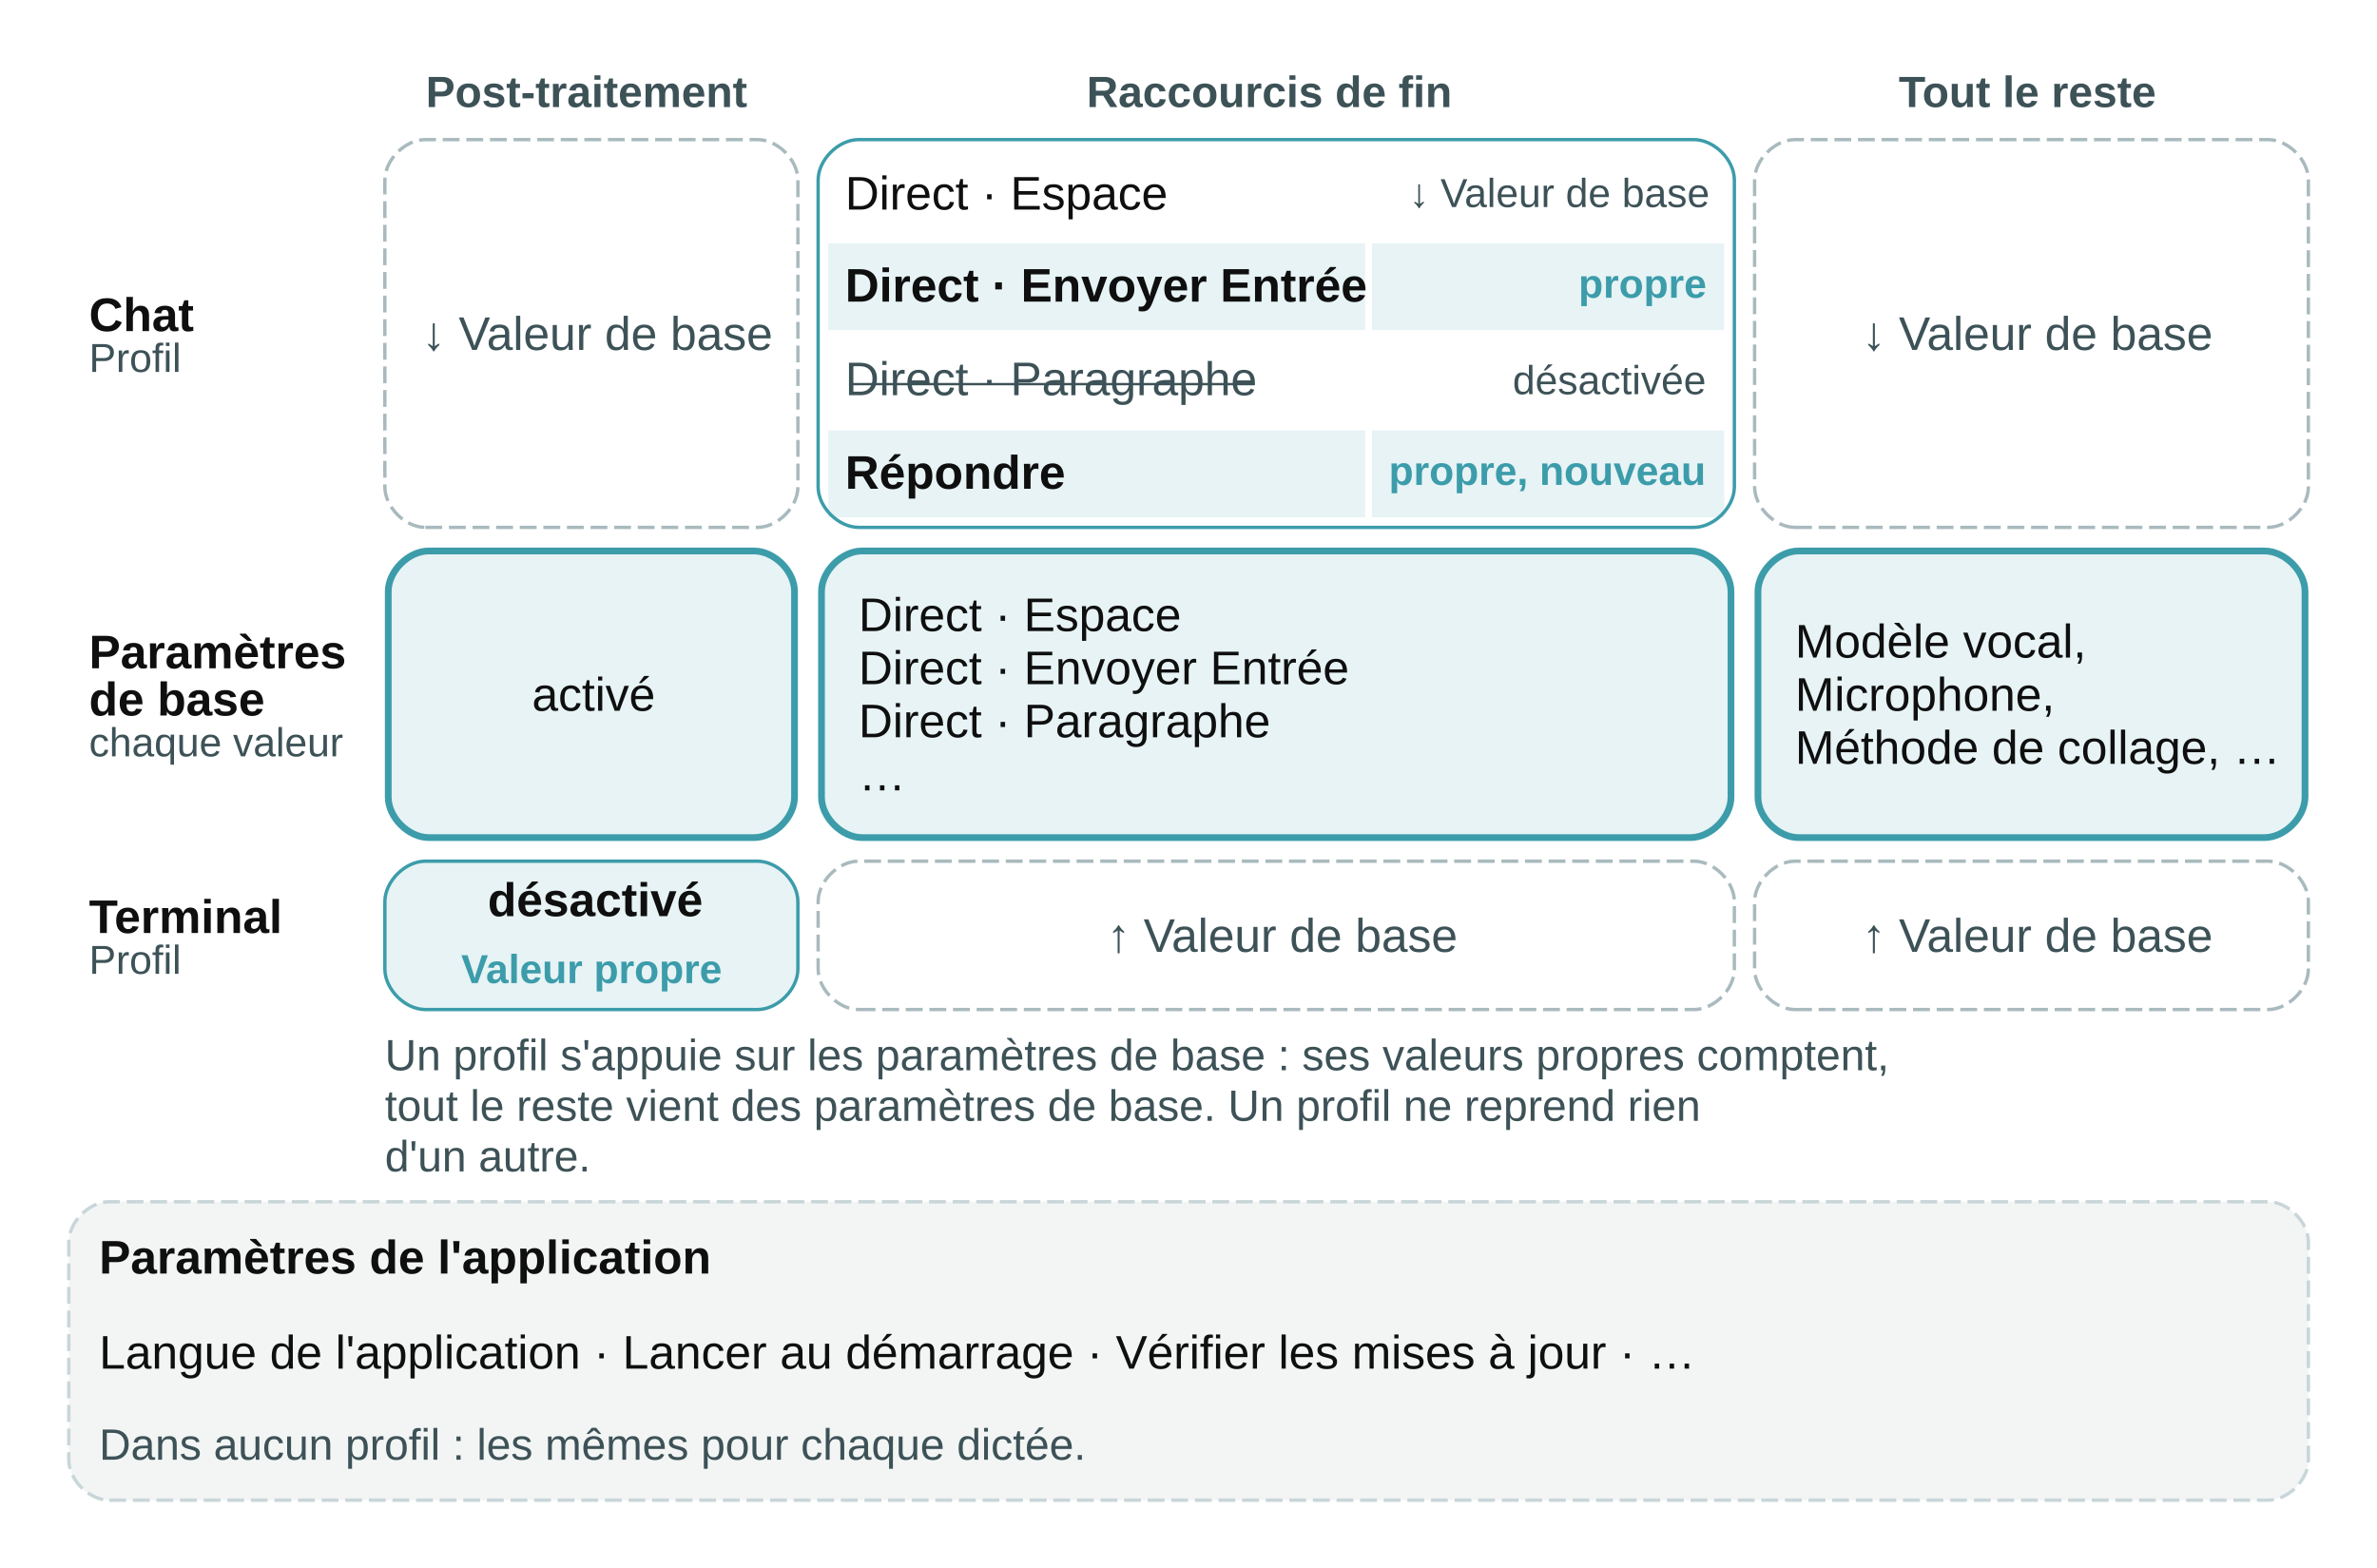
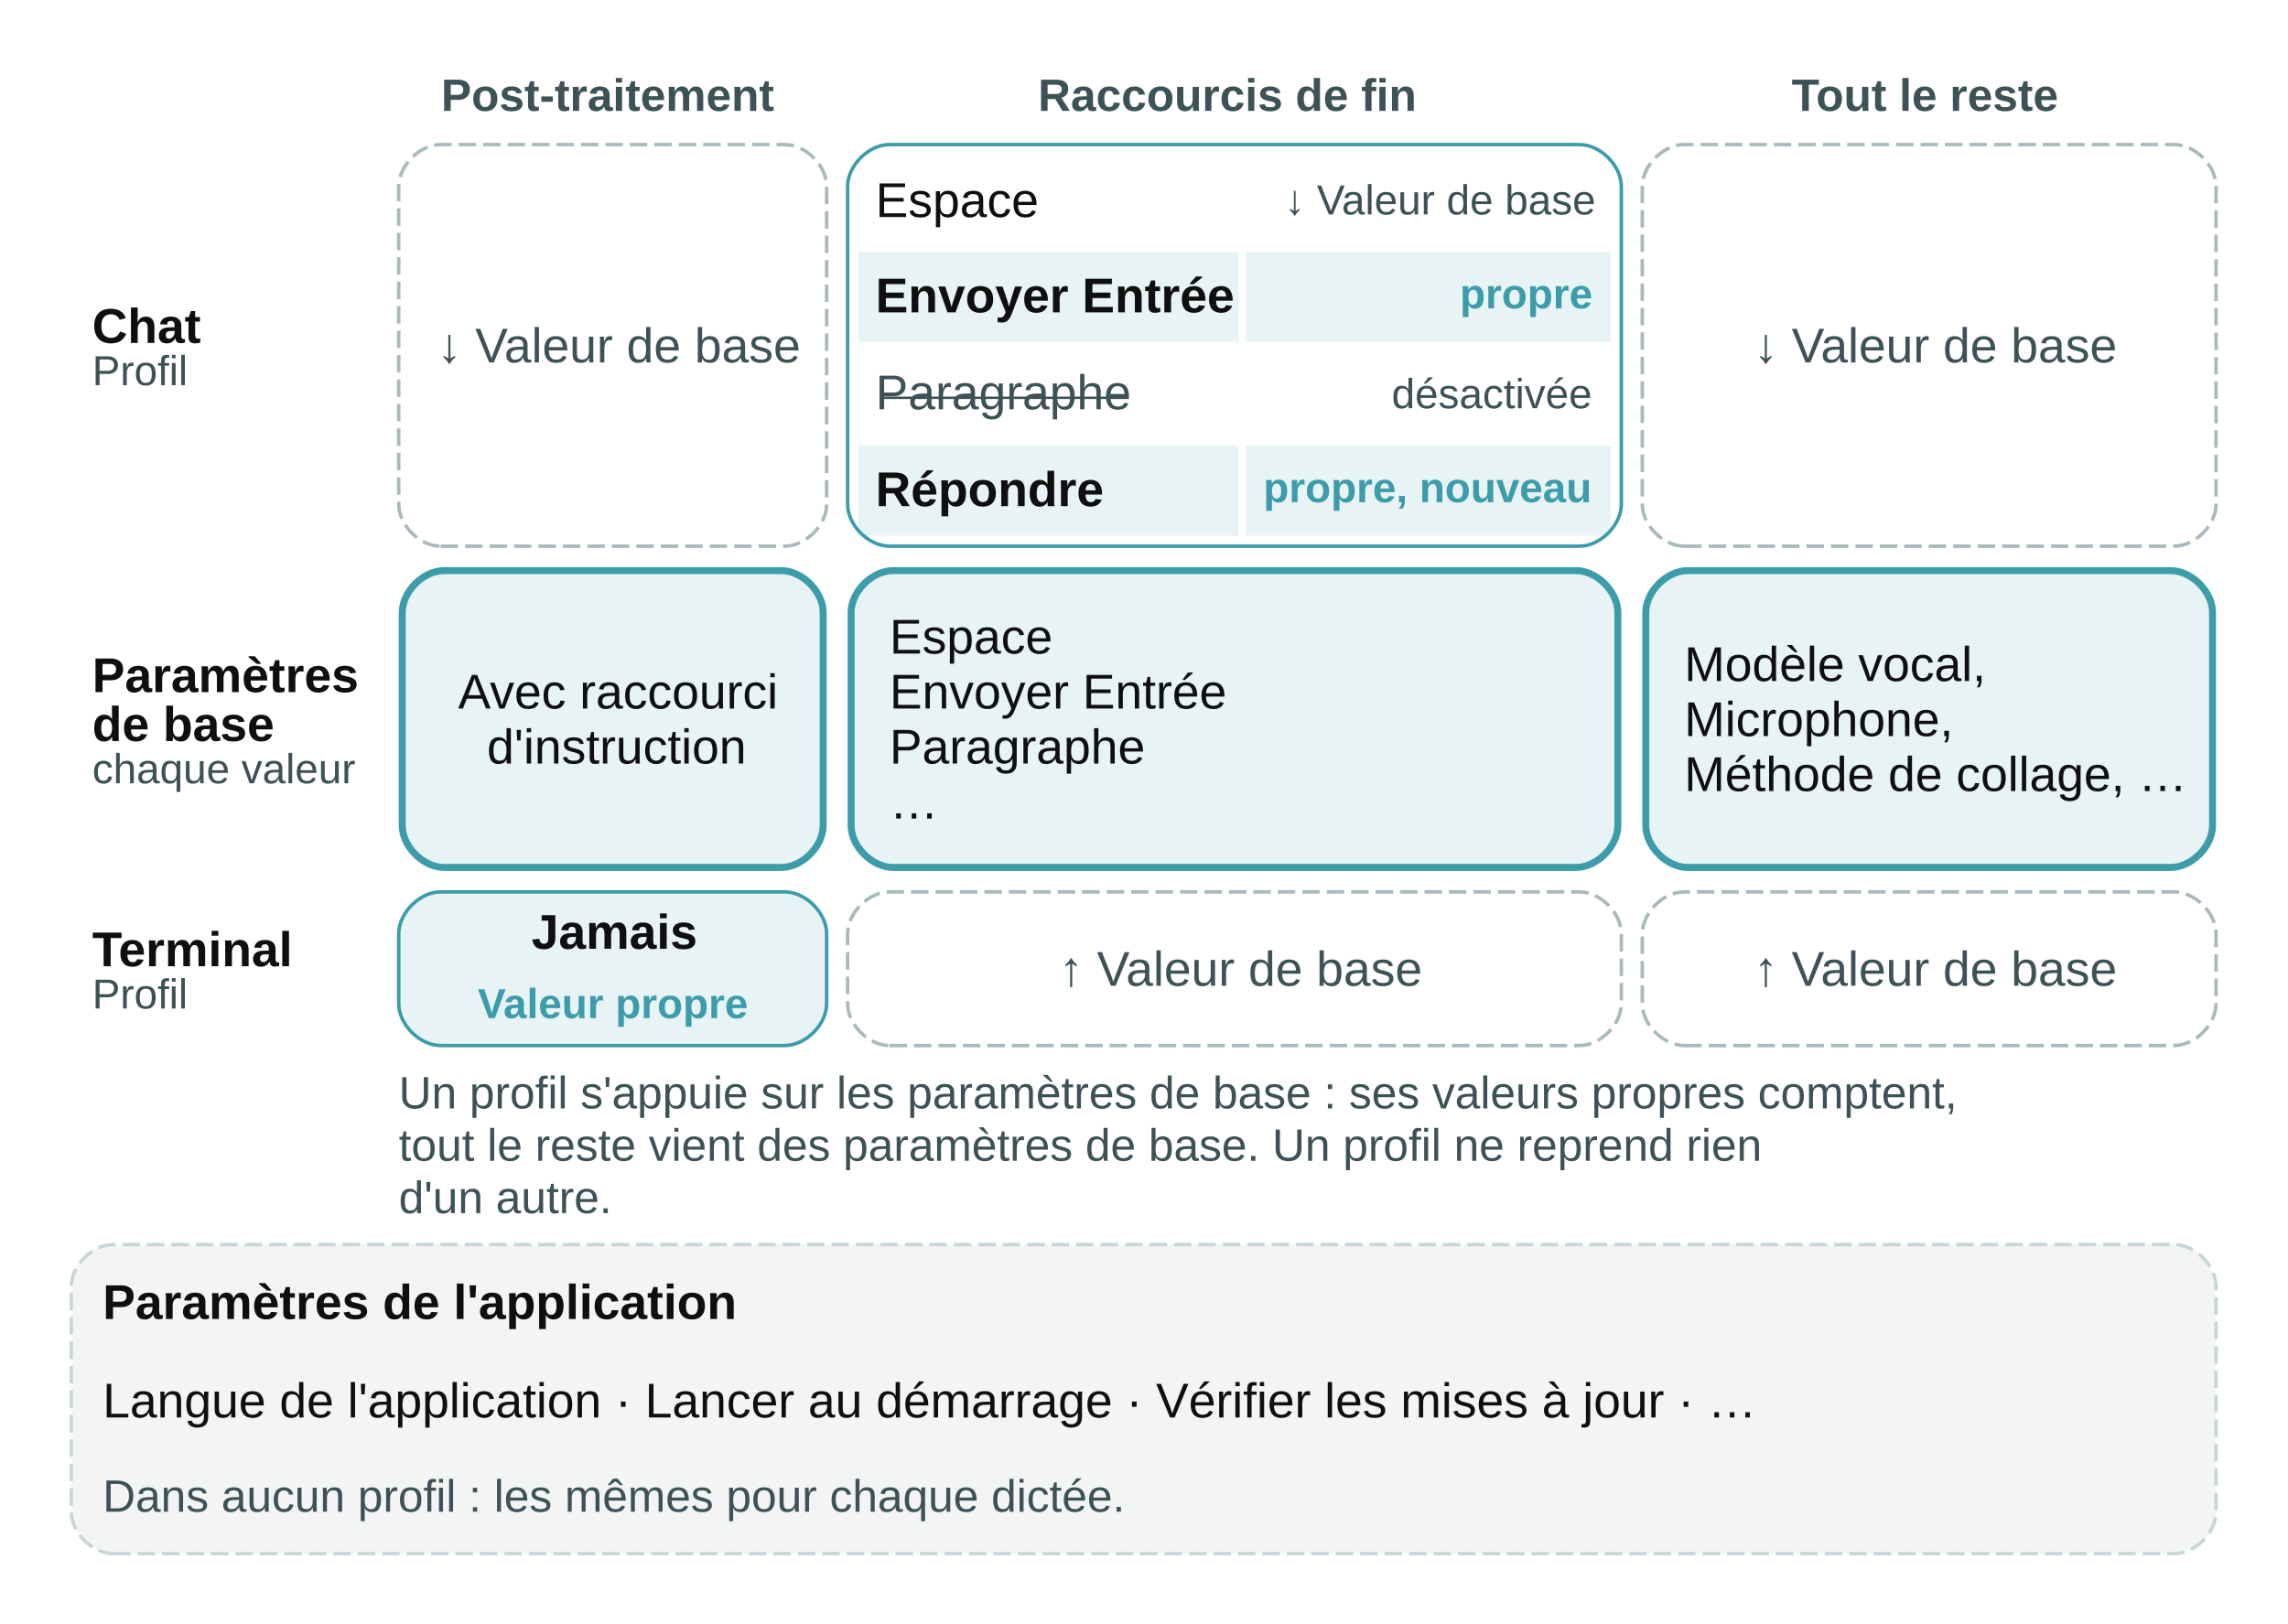
- <svg xmlns="http://www.w3.org/2000/svg" width="705px" height="465px" viewBox="0.00 0.00 705.00 465.00">
+ <svg xmlns="http://www.w3.org/2000/svg" width="655px" height="465px" viewBox="0.00 0.00 655.00 465.00">
  <g id="graph0" class="graph" transform="scale(1 1) rotate(0) translate(14.4 450.9)">
    <g id="node1" class="node">
      <text xml:space="preserve" text-anchor="start" x="111.88" y="-419.15" font-family="Arial, Helvetica, 'Liberation Sans', 'Arimo', sans-serif" font-weight="bold" font-size="13.00" fill="#3d5257">Post-traitement</text>
-       <text xml:space="preserve" text-anchor="start" x="307.88" y="-419.15" font-family="Arial, Helvetica, 'Liberation Sans', 'Arimo', sans-serif" font-weight="bold" font-size="13.00" fill="#3d5257">Raccourcis de fin</text>
-       <text xml:space="preserve" text-anchor="start" x="548.75" y="-419.15" font-family="Arial, Helvetica, 'Liberation Sans', 'Arimo', sans-serif" font-weight="bold" font-size="13.00" fill="#3d5257">Tout le reste</text>
+       <text xml:space="preserve" text-anchor="start" x="282.75" y="-419.15" font-family="Arial, Helvetica, 'Liberation Sans', 'Arimo', sans-serif" font-weight="bold" font-size="13.00" fill="#3d5257">Raccourcis de fin</text>
+       <text xml:space="preserve" text-anchor="start" x="498.5" y="-419.15" font-family="Arial, Helvetica, 'Liberation Sans', 'Arimo', sans-serif" font-weight="bold" font-size="13.00" fill="#3d5257">Tout le reste</text>
      <text xml:space="preserve" text-anchor="start" x="12" y="-352.7" font-family="Arial, Helvetica, 'Liberation Sans', 'Arimo', sans-serif" font-weight="bold" font-size="14.00" fill="#0f0f0f">Chat</text>
      <text xml:space="preserve" text-anchor="start" x="12" y="-340.6" font-family="Arial, Helvetica, 'Liberation Sans', 'Arimo', sans-serif" font-size="12.00" fill="#3d5257">Profil</text>
      <text xml:space="preserve" text-anchor="start" x="110.75" y="-347.12" font-family="Arial, Helvetica, 'Liberation Sans', 'Arimo', sans-serif" font-size="14.00" fill="#3d5257">↓ Valeur de base</text>
      <path fill="none" stroke="#a9babe" stroke-dasharray="5,2" d="M111.75,-294.5C111.75,-294.5 210.25,-294.5 210.25,-294.5 216.25,-294.5 222.25,-300.5 222.25,-306.5 222.25,-306.5 222.25,-397.5 222.25,-397.5 222.25,-403.5 216.25,-409.5 210.25,-409.5 210.25,-409.5 111.75,-409.5 111.75,-409.5 105.75,-409.5 99.75,-403.5 99.75,-397.5 99.75,-397.5 99.75,-306.5 99.75,-306.5 99.75,-300.5 105.75,-294.5 111.75,-294.5" />
-       <text xml:space="preserve" text-anchor="start" x="236.25" y="-388.75" font-family="Arial, Helvetica, 'Liberation Sans', 'Arimo', sans-serif" font-size="14.00" fill="#0f0f0f">Direct · Espace</text>
-       <text xml:space="preserve" text-anchor="start" x="403.5" y="-389.5" font-family="Arial, Helvetica, 'Liberation Sans', 'Arimo', sans-serif" font-size="12.00" fill="#3d5257">↓ Valeur de base</text>
-       <polygon fill="#e7f3f5" stroke="none" stroke-dasharray="5,2" points="231.25,-353 231.25,-378.75 390.5,-378.75 390.5,-353 231.25,-353" />
-       <text xml:space="preserve" text-anchor="start" x="236.25" y="-361.45" font-family="Arial, Helvetica, 'Liberation Sans', 'Arimo', sans-serif" font-weight="bold" font-size="14.00" fill="#0f0f0f">Direct · Envoyer Entrée</text>
-       <polygon fill="#e7f3f5" stroke="none" stroke-dasharray="5,2" points="392.5,-353 392.5,-378.75 497,-378.75 497,-353 392.5,-353" />
-       <text xml:space="preserve" text-anchor="start" x="453.75" y="-362.6" font-family="Arial, Helvetica, 'Liberation Sans', 'Arimo', sans-serif" font-weight="bold" font-size="12.00" fill="#3c9caa">propre</text>
-       <text xml:space="preserve" text-anchor="start" x="236.25" y="-333.7" font-family="Arial, Helvetica, 'Liberation Sans', 'Arimo', sans-serif" text-decoration="line-through" font-size="14.00" fill="#3d5257">Direct · Paragraphe</text>
-       <text xml:space="preserve" text-anchor="start" x="434.25" y="-334" font-family="Arial, Helvetica, 'Liberation Sans', 'Arimo', sans-serif" font-size="12.00" fill="#3d5257">désactivée</text>
-       <polygon fill="#e7f3f5" stroke="none" stroke-dasharray="5,2" points="231.25,-297.5 231.25,-323.25 390.5,-323.25 390.5,-297.5 231.25,-297.5" />
+       <text xml:space="preserve" text-anchor="start" x="236.25" y="-388.75" font-family="Arial, Helvetica, 'Liberation Sans', 'Arimo', sans-serif" font-size="14.00" fill="#0f0f0f">Espace</text>
+       <text xml:space="preserve" text-anchor="start" x="353.25" y="-389.5" font-family="Arial, Helvetica, 'Liberation Sans', 'Arimo', sans-serif" font-size="12.00" fill="#3d5257">↓ Valeur de base</text>
+       <polygon fill="#e7f3f5" stroke="none" stroke-dasharray="5,2" points="231.25,-353 231.25,-378.75 340.25,-378.75 340.25,-353 231.25,-353" />
+       <text xml:space="preserve" text-anchor="start" x="236.25" y="-361.45" font-family="Arial, Helvetica, 'Liberation Sans', 'Arimo', sans-serif" font-weight="bold" font-size="14.00" fill="#0f0f0f">Envoyer Entrée</text>
+       <polygon fill="#e7f3f5" stroke="none" stroke-dasharray="5,2" points="342.25,-353 342.25,-378.75 446.75,-378.75 446.75,-353 342.25,-353" />
+       <text xml:space="preserve" text-anchor="start" x="403.5" y="-362.6" font-family="Arial, Helvetica, 'Liberation Sans', 'Arimo', sans-serif" font-weight="bold" font-size="12.00" fill="#3c9caa">propre</text>
+       <text xml:space="preserve" text-anchor="start" x="236.25" y="-333.7" font-family="Arial, Helvetica, 'Liberation Sans', 'Arimo', sans-serif" text-decoration="line-through" font-size="14.00" fill="#3d5257">Paragraphe</text>
+       <text xml:space="preserve" text-anchor="start" x="384" y="-334" font-family="Arial, Helvetica, 'Liberation Sans', 'Arimo', sans-serif" font-size="12.00" fill="#3d5257">désactivée</text>
+       <polygon fill="#e7f3f5" stroke="none" stroke-dasharray="5,2" points="231.25,-297.5 231.25,-323.25 340.25,-323.25 340.25,-297.5 231.25,-297.5" />
      <text xml:space="preserve" text-anchor="start" x="236.25" y="-305.95" font-family="Arial, Helvetica, 'Liberation Sans', 'Arimo', sans-serif" font-weight="bold" font-size="14.00" fill="#0f0f0f">Répondre</text>
-       <polygon fill="#e7f3f5" stroke="none" stroke-dasharray="5,2" points="392.5,-297.5 392.5,-323.25 497,-323.25 497,-297.5 392.5,-297.5" />
-       <text xml:space="preserve" text-anchor="start" x="397.5" y="-307.1" font-family="Arial, Helvetica, 'Liberation Sans', 'Arimo', sans-serif" font-weight="bold" font-size="12.00" fill="#3c9caa">propre, nouveau</text>
-       <path fill="none" stroke="#3c9caa" d="M240.25,-294.5C240.25,-294.5 488,-294.5 488,-294.5 494,-294.5 500,-300.5 500,-306.5 500,-306.5 500,-397.5 500,-397.5 500,-403.5 494,-409.5 488,-409.5 488,-409.5 240.25,-409.5 240.25,-409.5 234.25,-409.5 228.25,-403.5 228.25,-397.5 228.25,-397.5 228.25,-306.5 228.25,-306.5 228.25,-300.5 234.25,-294.5 240.25,-294.5" />
-       <text xml:space="preserve" text-anchor="start" x="537.88" y="-347.12" font-family="Arial, Helvetica, 'Liberation Sans', 'Arimo', sans-serif" font-size="14.00" fill="#3d5257">↓ Valeur de base</text>
-       <path fill="none" stroke="#a9babe" stroke-dasharray="5,2" d="M518,-294.5C518,-294.5 658.25,-294.5 658.25,-294.5 664.25,-294.5 670.25,-300.5 670.25,-306.5 670.25,-306.5 670.25,-397.5 670.25,-397.5 670.25,-403.5 664.25,-409.5 658.25,-409.5 658.25,-409.5 518,-409.5 518,-409.5 512,-409.5 506,-403.5 506,-397.5 506,-397.5 506,-306.5 506,-306.5 506,-300.5 512,-294.5 518,-294.5" />
+       <polygon fill="#e7f3f5" stroke="none" stroke-dasharray="5,2" points="342.25,-297.5 342.25,-323.25 446.75,-323.25 446.75,-297.5 342.25,-297.5" />
+       <text xml:space="preserve" text-anchor="start" x="347.25" y="-307.1" font-family="Arial, Helvetica, 'Liberation Sans', 'Arimo', sans-serif" font-weight="bold" font-size="12.00" fill="#3c9caa">propre, nouveau</text>
+       <path fill="none" stroke="#3c9caa" d="M240.25,-294.5C240.25,-294.5 437.75,-294.5 437.75,-294.5 443.75,-294.5 449.75,-300.5 449.75,-306.5 449.75,-306.5 449.75,-397.5 449.75,-397.5 449.75,-403.5 443.75,-409.5 437.75,-409.5 437.75,-409.5 240.25,-409.5 240.25,-409.5 234.25,-409.5 228.25,-403.5 228.25,-397.5 228.25,-397.5 228.25,-306.5 228.25,-306.5 228.25,-300.5 234.25,-294.5 240.25,-294.5" />
+       <text xml:space="preserve" text-anchor="start" x="487.62" y="-347.12" font-family="Arial, Helvetica, 'Liberation Sans', 'Arimo', sans-serif" font-size="14.00" fill="#3d5257">↓ Valeur de base</text>
+       <path fill="none" stroke="#a9babe" stroke-dasharray="5,2" d="M467.75,-294.5C467.75,-294.5 608,-294.5 608,-294.5 614,-294.5 620,-300.5 620,-306.5 620,-306.5 620,-397.5 620,-397.5 620,-403.5 614,-409.5 608,-409.5 608,-409.5 467.75,-409.5 467.75,-409.5 461.75,-409.5 455.75,-403.5 455.75,-397.5 455.75,-397.5 455.75,-306.5 455.75,-306.5 455.75,-300.5 461.75,-294.5 467.75,-294.5" />
      <text xml:space="preserve" text-anchor="start" x="12" y="-252.7" font-family="Arial, Helvetica, 'Liberation Sans', 'Arimo', sans-serif" font-weight="bold" font-size="14.00" fill="#0f0f0f">Paramètres</text>
      <text xml:space="preserve" text-anchor="start" x="12" y="-238.7" font-family="Arial, Helvetica, 'Liberation Sans', 'Arimo', sans-serif" font-weight="bold" font-size="14.00" fill="#0f0f0f">de base</text>
      <text xml:space="preserve" text-anchor="start" x="12" y="-226.6" font-family="Arial, Helvetica, 'Liberation Sans', 'Arimo', sans-serif" font-size="12.00" fill="#3d5257">chaque valeur</text>
      <path fill="#e7f3f5" stroke="none" stroke-dasharray="5,2" d="M112.75,-202.5C112.75,-202.5 209.25,-202.5 209.25,-202.5 215.25,-202.5 221.25,-208.5 221.25,-214.5 221.25,-214.5 221.25,-275.5 221.25,-275.5 221.25,-281.5 215.25,-287.5 209.25,-287.5 209.25,-287.5 112.75,-287.5 112.75,-287.5 106.75,-287.5 100.75,-281.5 100.75,-275.5 100.75,-275.5 100.75,-214.5 100.75,-214.5 100.75,-208.5 106.75,-202.5 112.75,-202.5" />
-       <text xml:space="preserve" text-anchor="start" x="143.38" y="-240.12" font-family="Arial, Helvetica, 'Liberation Sans', 'Arimo', sans-serif" font-size="14.00" fill="#0f0f0f">activé</text>
+       <text xml:space="preserve" text-anchor="start" x="116.75" y="-248" font-family="Arial, Helvetica, 'Liberation Sans', 'Arimo', sans-serif" font-size="14.00" fill="#0f0f0f">Avec raccourci</text>
+       <text xml:space="preserve" text-anchor="start" x="125" y="-232.25" font-family="Arial, Helvetica, 'Liberation Sans', 'Arimo', sans-serif" font-size="14.00" fill="#0f0f0f">d'instruction</text>
      <path fill="none" stroke="#3c9caa" stroke-width="2" d="M112.75,-202.5C112.75,-202.5 209.25,-202.5 209.25,-202.5 215.25,-202.5 221.25,-208.5 221.25,-214.5 221.25,-214.5 221.25,-275.5 221.25,-275.5 221.25,-281.5 215.25,-287.5 209.25,-287.5 209.25,-287.5 112.75,-287.5 112.75,-287.5 106.75,-287.5 100.75,-281.5 100.75,-275.5 100.75,-275.5 100.75,-214.5 100.75,-214.5 100.75,-208.5 106.75,-202.5 112.75,-202.5" />
-       <path fill="#e7f3f5" stroke="none" stroke-width="2" d="M241.25,-202.5C241.25,-202.5 487,-202.5 487,-202.5 493,-202.5 499,-208.5 499,-214.5 499,-214.5 499,-275.5 499,-275.5 499,-281.5 493,-287.5 487,-287.5 487,-287.5 241.25,-287.5 241.25,-287.5 235.25,-287.5 229.25,-281.5 229.25,-275.5 229.25,-275.5 229.25,-214.5 229.25,-214.5 229.25,-208.5 235.25,-202.5 241.25,-202.5" />
-       <text xml:space="preserve" text-anchor="start" x="240.25" y="-263.75" font-family="Arial, Helvetica, 'Liberation Sans', 'Arimo', sans-serif" font-size="14.00" fill="#0f0f0f">Direct · Espace</text>
-       <text xml:space="preserve" text-anchor="start" x="240.25" y="-248" font-family="Arial, Helvetica, 'Liberation Sans', 'Arimo', sans-serif" font-size="14.00" fill="#0f0f0f">Direct · Envoyer Entrée</text>
-       <text xml:space="preserve" text-anchor="start" x="240.25" y="-232.25" font-family="Arial, Helvetica, 'Liberation Sans', 'Arimo', sans-serif" font-size="14.00" fill="#0f0f0f">Direct · Paragraphe</text>
+       <path fill="#e7f3f5" stroke="none" stroke-width="2" d="M241.25,-202.5C241.25,-202.5 436.75,-202.5 436.75,-202.5 442.75,-202.5 448.75,-208.5 448.75,-214.5 448.75,-214.5 448.75,-275.5 448.75,-275.5 448.75,-281.5 442.75,-287.5 436.75,-287.5 436.75,-287.5 241.25,-287.5 241.25,-287.5 235.25,-287.5 229.25,-281.5 229.25,-275.5 229.25,-275.5 229.25,-214.5 229.25,-214.5 229.25,-208.5 235.25,-202.5 241.25,-202.5" />
+       <text xml:space="preserve" text-anchor="start" x="240.25" y="-263.75" font-family="Arial, Helvetica, 'Liberation Sans', 'Arimo', sans-serif" font-size="14.00" fill="#0f0f0f">Espace</text>
+       <text xml:space="preserve" text-anchor="start" x="240.25" y="-248" font-family="Arial, Helvetica, 'Liberation Sans', 'Arimo', sans-serif" font-size="14.00" fill="#0f0f0f">Envoyer Entrée</text>
+       <text xml:space="preserve" text-anchor="start" x="240.25" y="-232.25" font-family="Arial, Helvetica, 'Liberation Sans', 'Arimo', sans-serif" font-size="14.00" fill="#0f0f0f">Paragraphe</text>
      <text xml:space="preserve" text-anchor="start" x="240.25" y="-216.5" font-family="Arial, Helvetica, 'Liberation Sans', 'Arimo', sans-serif" font-size="14.00" fill="#0f0f0f">…</text>
-       <path fill="none" stroke="#3c9caa" stroke-width="2" d="M241.25,-202.5C241.25,-202.5 487,-202.5 487,-202.5 493,-202.5 499,-208.5 499,-214.5 499,-214.5 499,-275.5 499,-275.5 499,-281.5 493,-287.5 487,-287.5 487,-287.5 241.25,-287.5 241.25,-287.5 235.25,-287.5 229.25,-281.5 229.25,-275.5 229.25,-275.5 229.25,-214.5 229.25,-214.5 229.25,-208.5 235.25,-202.5 241.25,-202.5" />
-       <path fill="#e7f3f5" stroke="none" stroke-width="2" d="M519,-202.5C519,-202.5 657.25,-202.5 657.25,-202.5 663.25,-202.5 669.25,-208.5 669.25,-214.5 669.25,-214.5 669.25,-275.5 669.25,-275.5 669.25,-281.5 663.25,-287.5 657.25,-287.5 657.25,-287.5 519,-287.5 519,-287.5 513,-287.5 507,-281.5 507,-275.5 507,-275.5 507,-214.5 507,-214.5 507,-208.5 513,-202.5 519,-202.5" />
-       <text xml:space="preserve" text-anchor="start" x="518" y="-255.88" font-family="Arial, Helvetica, 'Liberation Sans', 'Arimo', sans-serif" font-size="14.00" fill="#0f0f0f">Modèle vocal,</text>
-       <text xml:space="preserve" text-anchor="start" x="518" y="-240.12" font-family="Arial, Helvetica, 'Liberation Sans', 'Arimo', sans-serif" font-size="14.00" fill="#0f0f0f">Microphone,</text>
-       <text xml:space="preserve" text-anchor="start" x="518" y="-224.38" font-family="Arial, Helvetica, 'Liberation Sans', 'Arimo', sans-serif" font-size="14.00" fill="#0f0f0f">Méthode de collage, …</text>
-       <path fill="none" stroke="#3c9caa" stroke-width="2" d="M519,-202.5C519,-202.5 657.25,-202.5 657.25,-202.5 663.25,-202.5 669.25,-208.5 669.25,-214.5 669.25,-214.5 669.25,-275.5 669.25,-275.5 669.25,-281.5 663.25,-287.5 657.25,-287.5 657.25,-287.5 519,-287.5 519,-287.5 513,-287.5 507,-281.5 507,-275.5 507,-275.5 507,-214.5 507,-214.5 507,-208.5 513,-202.5 519,-202.5" />
+       <path fill="none" stroke="#3c9caa" stroke-width="2" d="M241.25,-202.5C241.25,-202.5 436.75,-202.5 436.75,-202.5 442.75,-202.5 448.75,-208.5 448.75,-214.5 448.75,-214.5 448.75,-275.5 448.75,-275.5 448.75,-281.5 442.75,-287.5 436.75,-287.5 436.75,-287.5 241.25,-287.5 241.25,-287.5 235.25,-287.5 229.25,-281.5 229.25,-275.5 229.25,-275.5 229.25,-214.5 229.25,-214.5 229.25,-208.5 235.25,-202.5 241.25,-202.5" />
+       <path fill="#e7f3f5" stroke="none" stroke-width="2" d="M468.75,-202.5C468.75,-202.5 607,-202.5 607,-202.5 613,-202.5 619,-208.5 619,-214.5 619,-214.5 619,-275.5 619,-275.5 619,-281.5 613,-287.5 607,-287.5 607,-287.5 468.75,-287.5 468.75,-287.5 462.75,-287.5 456.75,-281.5 456.75,-275.5 456.75,-275.5 456.75,-214.5 456.75,-214.5 456.75,-208.5 462.75,-202.5 468.75,-202.5" />
+       <text xml:space="preserve" text-anchor="start" x="467.75" y="-255.88" font-family="Arial, Helvetica, 'Liberation Sans', 'Arimo', sans-serif" font-size="14.00" fill="#0f0f0f">Modèle vocal,</text>
+       <text xml:space="preserve" text-anchor="start" x="467.75" y="-240.12" font-family="Arial, Helvetica, 'Liberation Sans', 'Arimo', sans-serif" font-size="14.00" fill="#0f0f0f">Microphone,</text>
+       <text xml:space="preserve" text-anchor="start" x="467.75" y="-224.38" font-family="Arial, Helvetica, 'Liberation Sans', 'Arimo', sans-serif" font-size="14.00" fill="#0f0f0f">Méthode de collage, …</text>
+       <path fill="none" stroke="#3c9caa" stroke-width="2" d="M468.75,-202.5C468.75,-202.5 607,-202.5 607,-202.5 613,-202.5 619,-208.5 619,-214.5 619,-214.5 619,-275.5 619,-275.5 619,-281.5 613,-287.5 607,-287.5 607,-287.5 468.75,-287.5 468.75,-287.5 462.75,-287.5 456.75,-281.5 456.75,-275.5 456.75,-275.5 456.75,-214.5 456.75,-214.5 456.75,-208.5 462.75,-202.5 468.75,-202.5" />
      <text xml:space="preserve" text-anchor="start" x="12" y="-174.2" font-family="Arial, Helvetica, 'Liberation Sans', 'Arimo', sans-serif" font-weight="bold" font-size="14.00" fill="#0f0f0f">Terminal</text>
      <text xml:space="preserve" text-anchor="start" x="12" y="-162.1" font-family="Arial, Helvetica, 'Liberation Sans', 'Arimo', sans-serif" font-size="12.00" fill="#3d5257">Profil</text>
      <path fill="#e7f3f5" stroke="none" stroke-width="2" d="M111.75,-151.5C111.75,-151.5 210.25,-151.5 210.25,-151.5 216.25,-151.5 222.25,-157.5 222.25,-163.5 222.25,-163.5 222.25,-183.5 222.25,-183.5 222.25,-189.5 216.25,-195.5 210.25,-195.5 210.25,-195.5 111.75,-195.5 111.75,-195.5 105.75,-195.5 99.75,-189.5 99.75,-183.5 99.75,-183.5 99.75,-163.5 99.75,-163.5 99.75,-157.5 105.75,-151.5 111.75,-151.5" />
-       <text xml:space="preserve" text-anchor="start" x="130.25" y="-179.2" font-family="Arial, Helvetica, 'Liberation Sans', 'Arimo', sans-serif" font-weight="bold" font-size="14.00" fill="#0f0f0f">désactivé</text>
+       <text xml:space="preserve" text-anchor="start" x="137.75" y="-179.2" font-family="Arial, Helvetica, 'Liberation Sans', 'Arimo', sans-serif" font-weight="bold" font-size="14.00" fill="#0f0f0f">Jamais</text>
      <text xml:space="preserve" text-anchor="start" x="122.38" y="-159.35" font-family="Arial, Helvetica, 'Liberation Sans', 'Arimo', sans-serif" font-weight="bold" font-size="12.00" fill="#3c9caa">Valeur propre</text>
      <path fill="none" stroke="#3c9caa" d="M111.75,-151.5C111.75,-151.5 210.25,-151.5 210.25,-151.5 216.25,-151.5 222.25,-157.5 222.25,-163.5 222.25,-163.5 222.25,-183.5 222.25,-183.5 222.25,-189.5 216.25,-195.5 210.25,-195.5 210.25,-195.5 111.75,-195.5 111.75,-195.5 105.75,-195.5 99.75,-189.5 99.75,-183.5 99.75,-183.5 99.75,-163.5 99.75,-163.5 99.75,-157.5 105.75,-151.5 111.75,-151.5" />
-       <text xml:space="preserve" text-anchor="start" x="313.88" y="-168.62" font-family="Arial, Helvetica, 'Liberation Sans', 'Arimo', sans-serif" font-size="14.00" fill="#3d5257">↑ Valeur de base</text>
-       <path fill="none" stroke="#a9babe" stroke-dasharray="5,2" d="M240.25,-151.5C240.25,-151.5 488,-151.5 488,-151.5 494,-151.5 500,-157.5 500,-163.5 500,-163.5 500,-183.5 500,-183.5 500,-189.5 494,-195.5 488,-195.5 488,-195.5 240.25,-195.5 240.25,-195.5 234.25,-195.5 228.25,-189.5 228.25,-183.5 228.25,-183.5 228.25,-163.5 228.25,-163.5 228.25,-157.5 234.25,-151.5 240.25,-151.5" />
-       <text xml:space="preserve" text-anchor="start" x="537.88" y="-168.62" font-family="Arial, Helvetica, 'Liberation Sans', 'Arimo', sans-serif" font-size="14.00" fill="#3d5257">↑ Valeur de base</text>
-       <path fill="none" stroke="#a9babe" stroke-dasharray="5,2" d="M518,-151.5C518,-151.5 658.25,-151.5 658.25,-151.5 664.25,-151.5 670.25,-157.5 670.25,-163.5 670.25,-163.5 670.25,-183.5 670.25,-183.5 670.25,-189.5 664.25,-195.5 658.25,-195.5 658.25,-195.5 518,-195.5 518,-195.5 512,-195.5 506,-189.5 506,-183.5 506,-183.5 506,-163.5 506,-163.5 506,-157.5 512,-151.5 518,-151.5" />
+       <text xml:space="preserve" text-anchor="start" x="288.75" y="-168.62" font-family="Arial, Helvetica, 'Liberation Sans', 'Arimo', sans-serif" font-size="14.00" fill="#3d5257">↑ Valeur de base</text>
+       <path fill="none" stroke="#a9babe" stroke-dasharray="5,2" d="M240.25,-151.5C240.25,-151.5 437.75,-151.5 437.75,-151.5 443.75,-151.5 449.75,-157.5 449.75,-163.5 449.75,-163.5 449.75,-183.5 449.75,-183.5 449.75,-189.5 443.75,-195.5 437.75,-195.5 437.75,-195.5 240.25,-195.5 240.25,-195.5 234.25,-195.5 228.25,-189.5 228.25,-183.5 228.25,-183.5 228.25,-163.5 228.25,-163.5 228.25,-157.5 234.25,-151.5 240.25,-151.5" />
+       <text xml:space="preserve" text-anchor="start" x="487.62" y="-168.62" font-family="Arial, Helvetica, 'Liberation Sans', 'Arimo', sans-serif" font-size="14.00" fill="#3d5257">↑ Valeur de base</text>
+       <path fill="none" stroke="#a9babe" stroke-dasharray="5,2" d="M467.75,-151.5C467.75,-151.5 608,-151.5 608,-151.5 614,-151.5 620,-157.5 620,-163.5 620,-163.5 620,-183.5 620,-183.5 620,-189.5 614,-195.5 608,-195.5 608,-195.5 467.75,-195.5 467.75,-195.5 461.75,-195.5 455.75,-189.5 455.75,-183.5 455.75,-183.5 455.75,-163.5 455.75,-163.5 455.75,-157.5 461.75,-151.5 467.75,-151.5" />
      <text xml:space="preserve" text-anchor="start" x="99.75" y="-133.5" font-family="Arial, Helvetica, 'Liberation Sans', 'Arimo', sans-serif" font-size="13.00" fill="#3d5257">Un profil s'appuie sur les paramètres de base : ses valeurs propres comptent,</text>
      <text xml:space="preserve" text-anchor="start" x="99.75" y="-118.5" font-family="Arial, Helvetica, 'Liberation Sans', 'Arimo', sans-serif" font-size="13.00" fill="#3d5257">tout le reste vient des paramètres de base. Un profil ne reprend rien</text>
      <text xml:space="preserve" text-anchor="start" x="99.75" y="-103.5" font-family="Arial, Helvetica, 'Liberation Sans', 'Arimo', sans-serif" font-size="13.00" fill="#3d5257">d'un autre.</text>
-       <path fill="#f3f5f5" stroke="none" stroke-dasharray="5,2" d="M18,-6C18,-6 658.25,-6 658.25,-6 664.25,-6 670.25,-12 670.25,-18 670.25,-18 670.25,-82.5 670.25,-82.5 670.25,-88.5 664.25,-94.5 658.25,-94.5 658.25,-94.5 18,-94.5 18,-94.5 12,-94.5 6,-88.5 6,-82.5 6,-82.5 6,-18 6,-18 6,-12 12,-6 18,-6" />
+       <path fill="#f3f5f5" stroke="none" stroke-dasharray="5,2" d="M18,-6C18,-6 608,-6 608,-6 614,-6 620,-12 620,-18 620,-18 620,-82.5 620,-82.5 620,-88.5 614,-94.5 608,-94.5 608,-94.5 18,-94.5 18,-94.5 12,-94.5 6,-88.5 6,-82.5 6,-82.5 6,-18 6,-18 6,-12 12,-6 18,-6" />
      <text xml:space="preserve" text-anchor="start" x="15" y="-73.2" font-family="Arial, Helvetica, 'Liberation Sans', 'Arimo', sans-serif" font-weight="bold" font-size="14.00" fill="#0f0f0f">Paramètres de l'application</text>
      <text xml:space="preserve" text-anchor="start" x="15" y="-45" font-family="Arial, Helvetica, 'Liberation Sans', 'Arimo', sans-serif" font-size="14.00" fill="#0f0f0f">Langue de l'application · Lancer au démarrage · Vérifier les mises à jour · …</text>
      <text xml:space="preserve" text-anchor="start" x="15" y="-18" font-family="Arial, Helvetica, 'Liberation Sans', 'Arimo', sans-serif" font-size="13.00" fill="#3d5257">Dans aucun profil : les mêmes pour chaque dictée.</text>
-       <path fill="none" stroke="#c9d6d9" stroke-dasharray="5,2" d="M18,-6C18,-6 658.25,-6 658.25,-6 664.25,-6 670.25,-12 670.25,-18 670.25,-18 670.25,-82.5 670.25,-82.5 670.25,-88.5 664.25,-94.5 658.25,-94.5 658.25,-94.5 18,-94.5 18,-94.5 12,-94.5 6,-88.5 6,-82.5 6,-82.5 6,-18 6,-18 6,-12 12,-6 18,-6" />
+       <path fill="none" stroke="#c9d6d9" stroke-dasharray="5,2" d="M18,-6C18,-6 608,-6 608,-6 614,-6 620,-12 620,-18 620,-18 620,-82.5 620,-82.5 620,-88.5 614,-94.5 608,-94.5 608,-94.5 18,-94.5 18,-94.5 12,-94.5 6,-88.5 6,-82.5 6,-82.5 6,-18 6,-18 6,-12 12,-6 18,-6" />
    </g>
  </g>
</svg>
